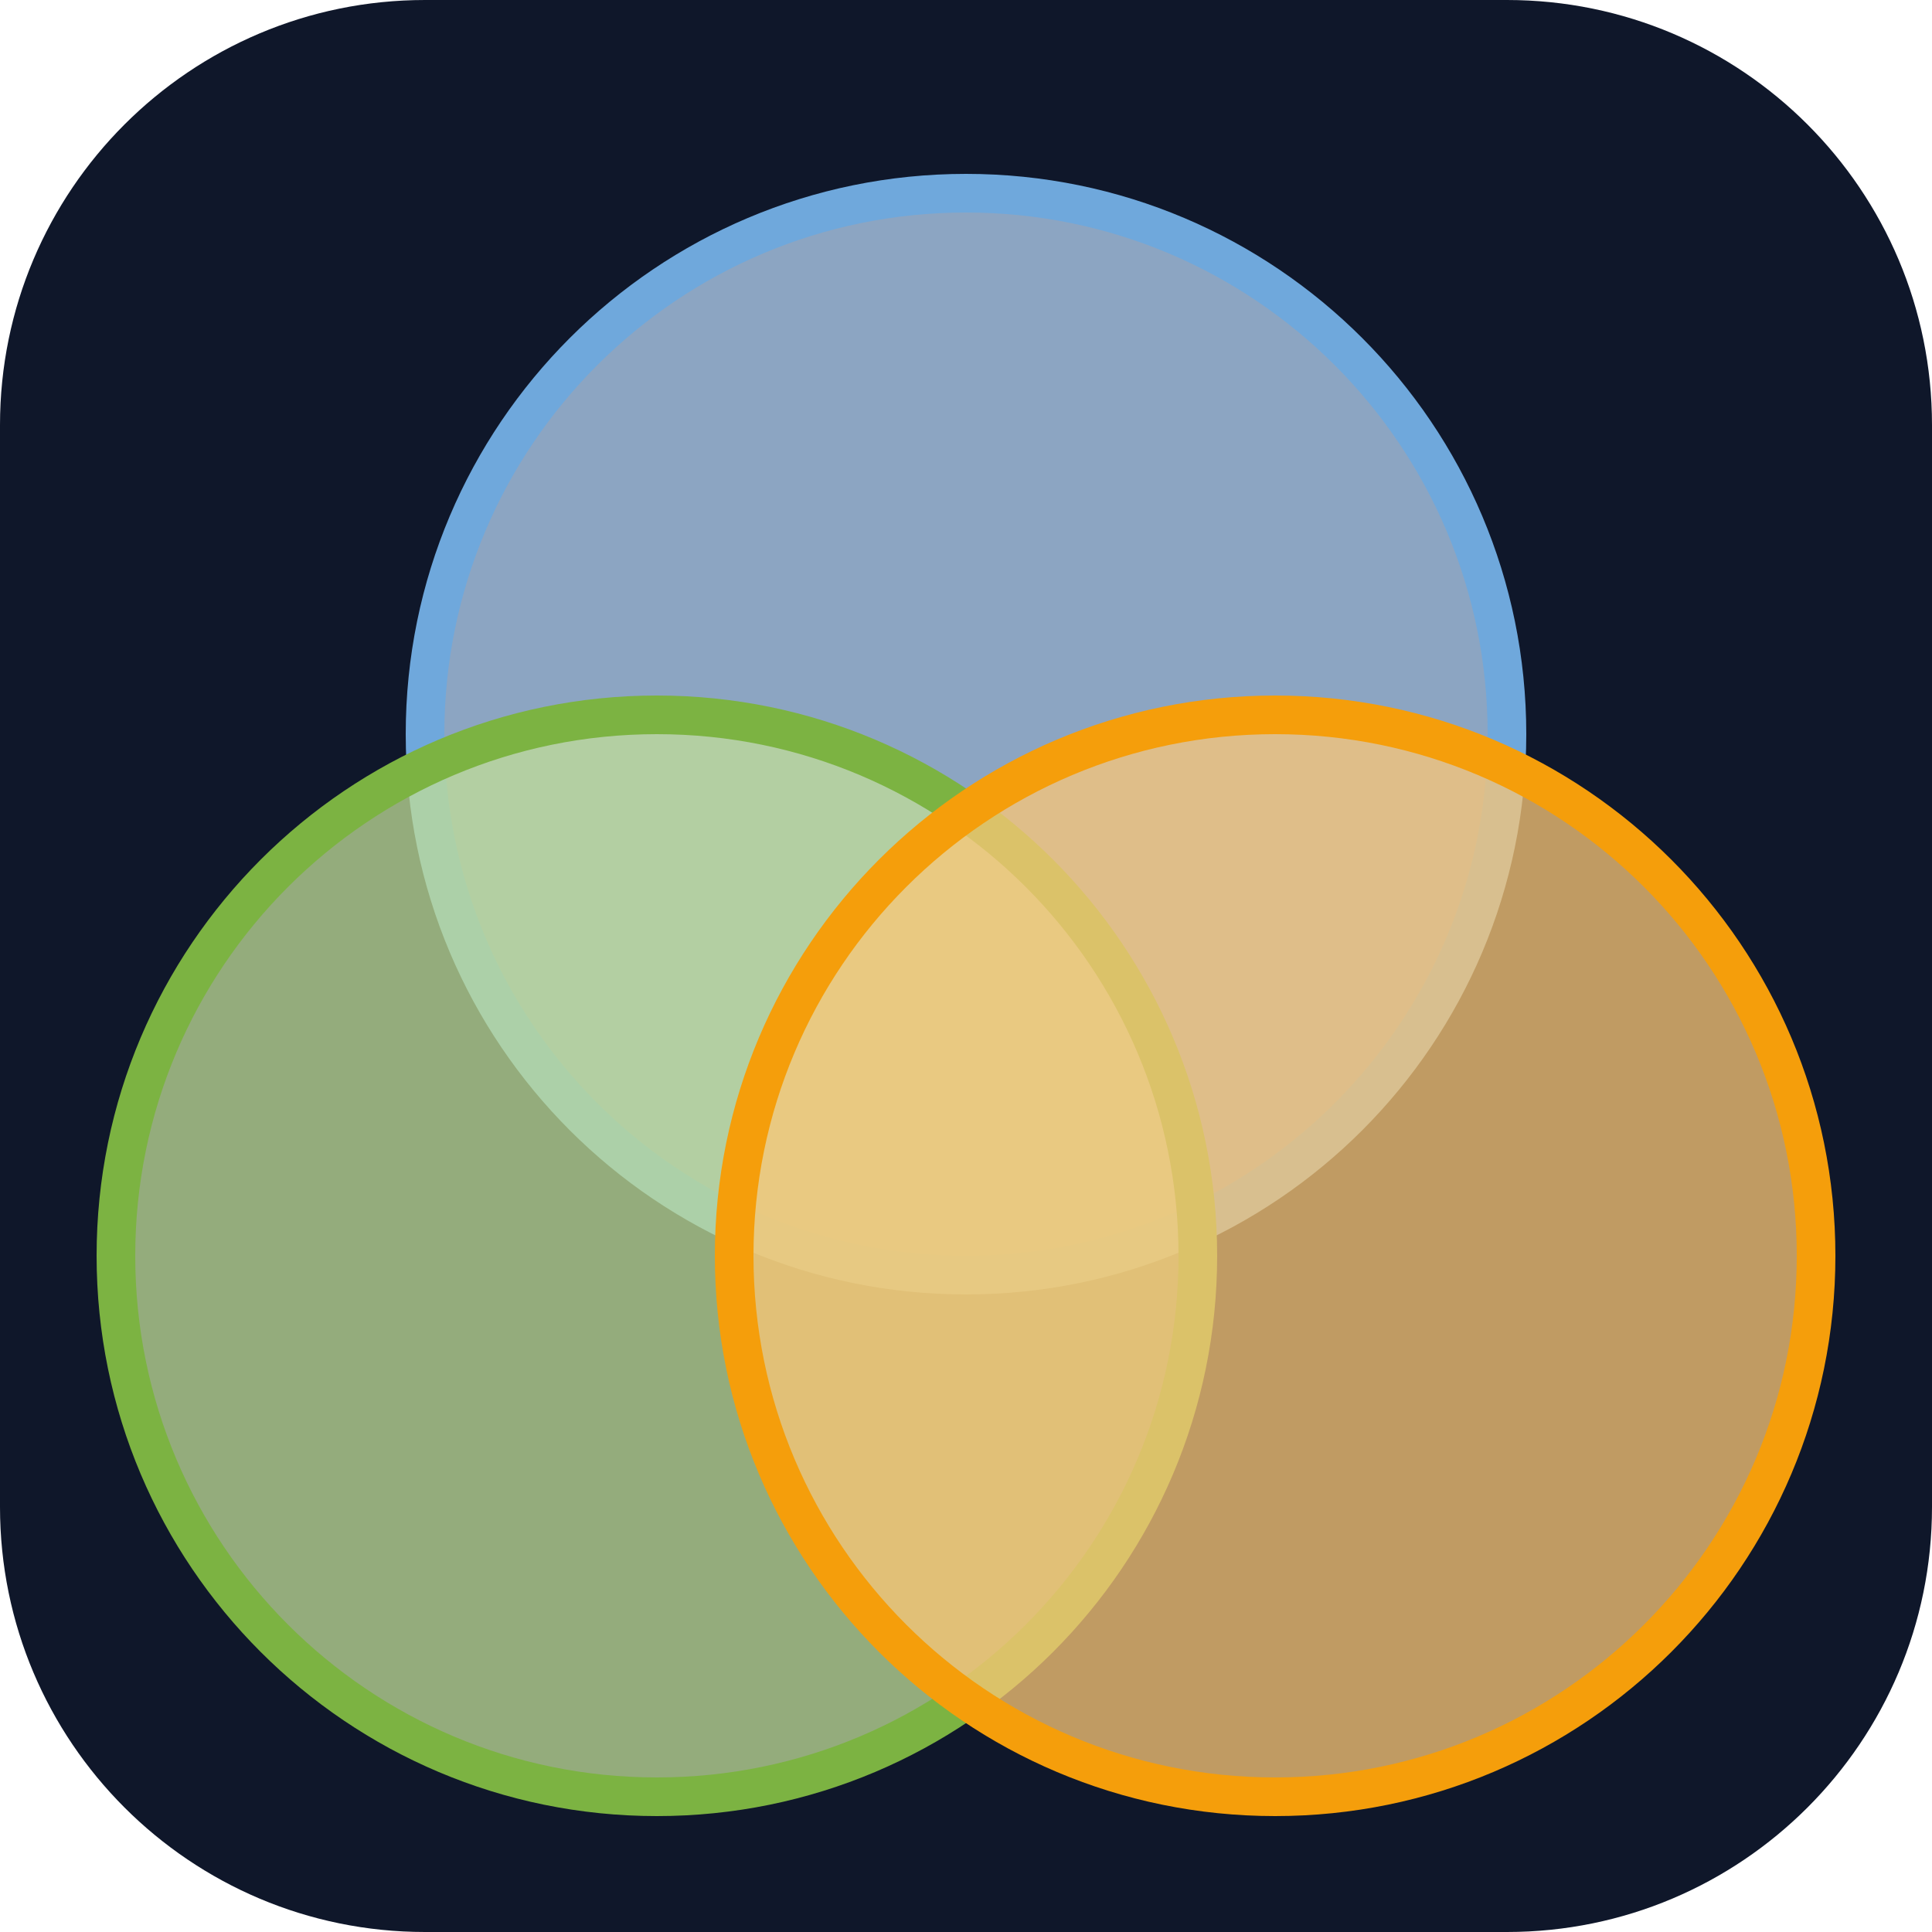
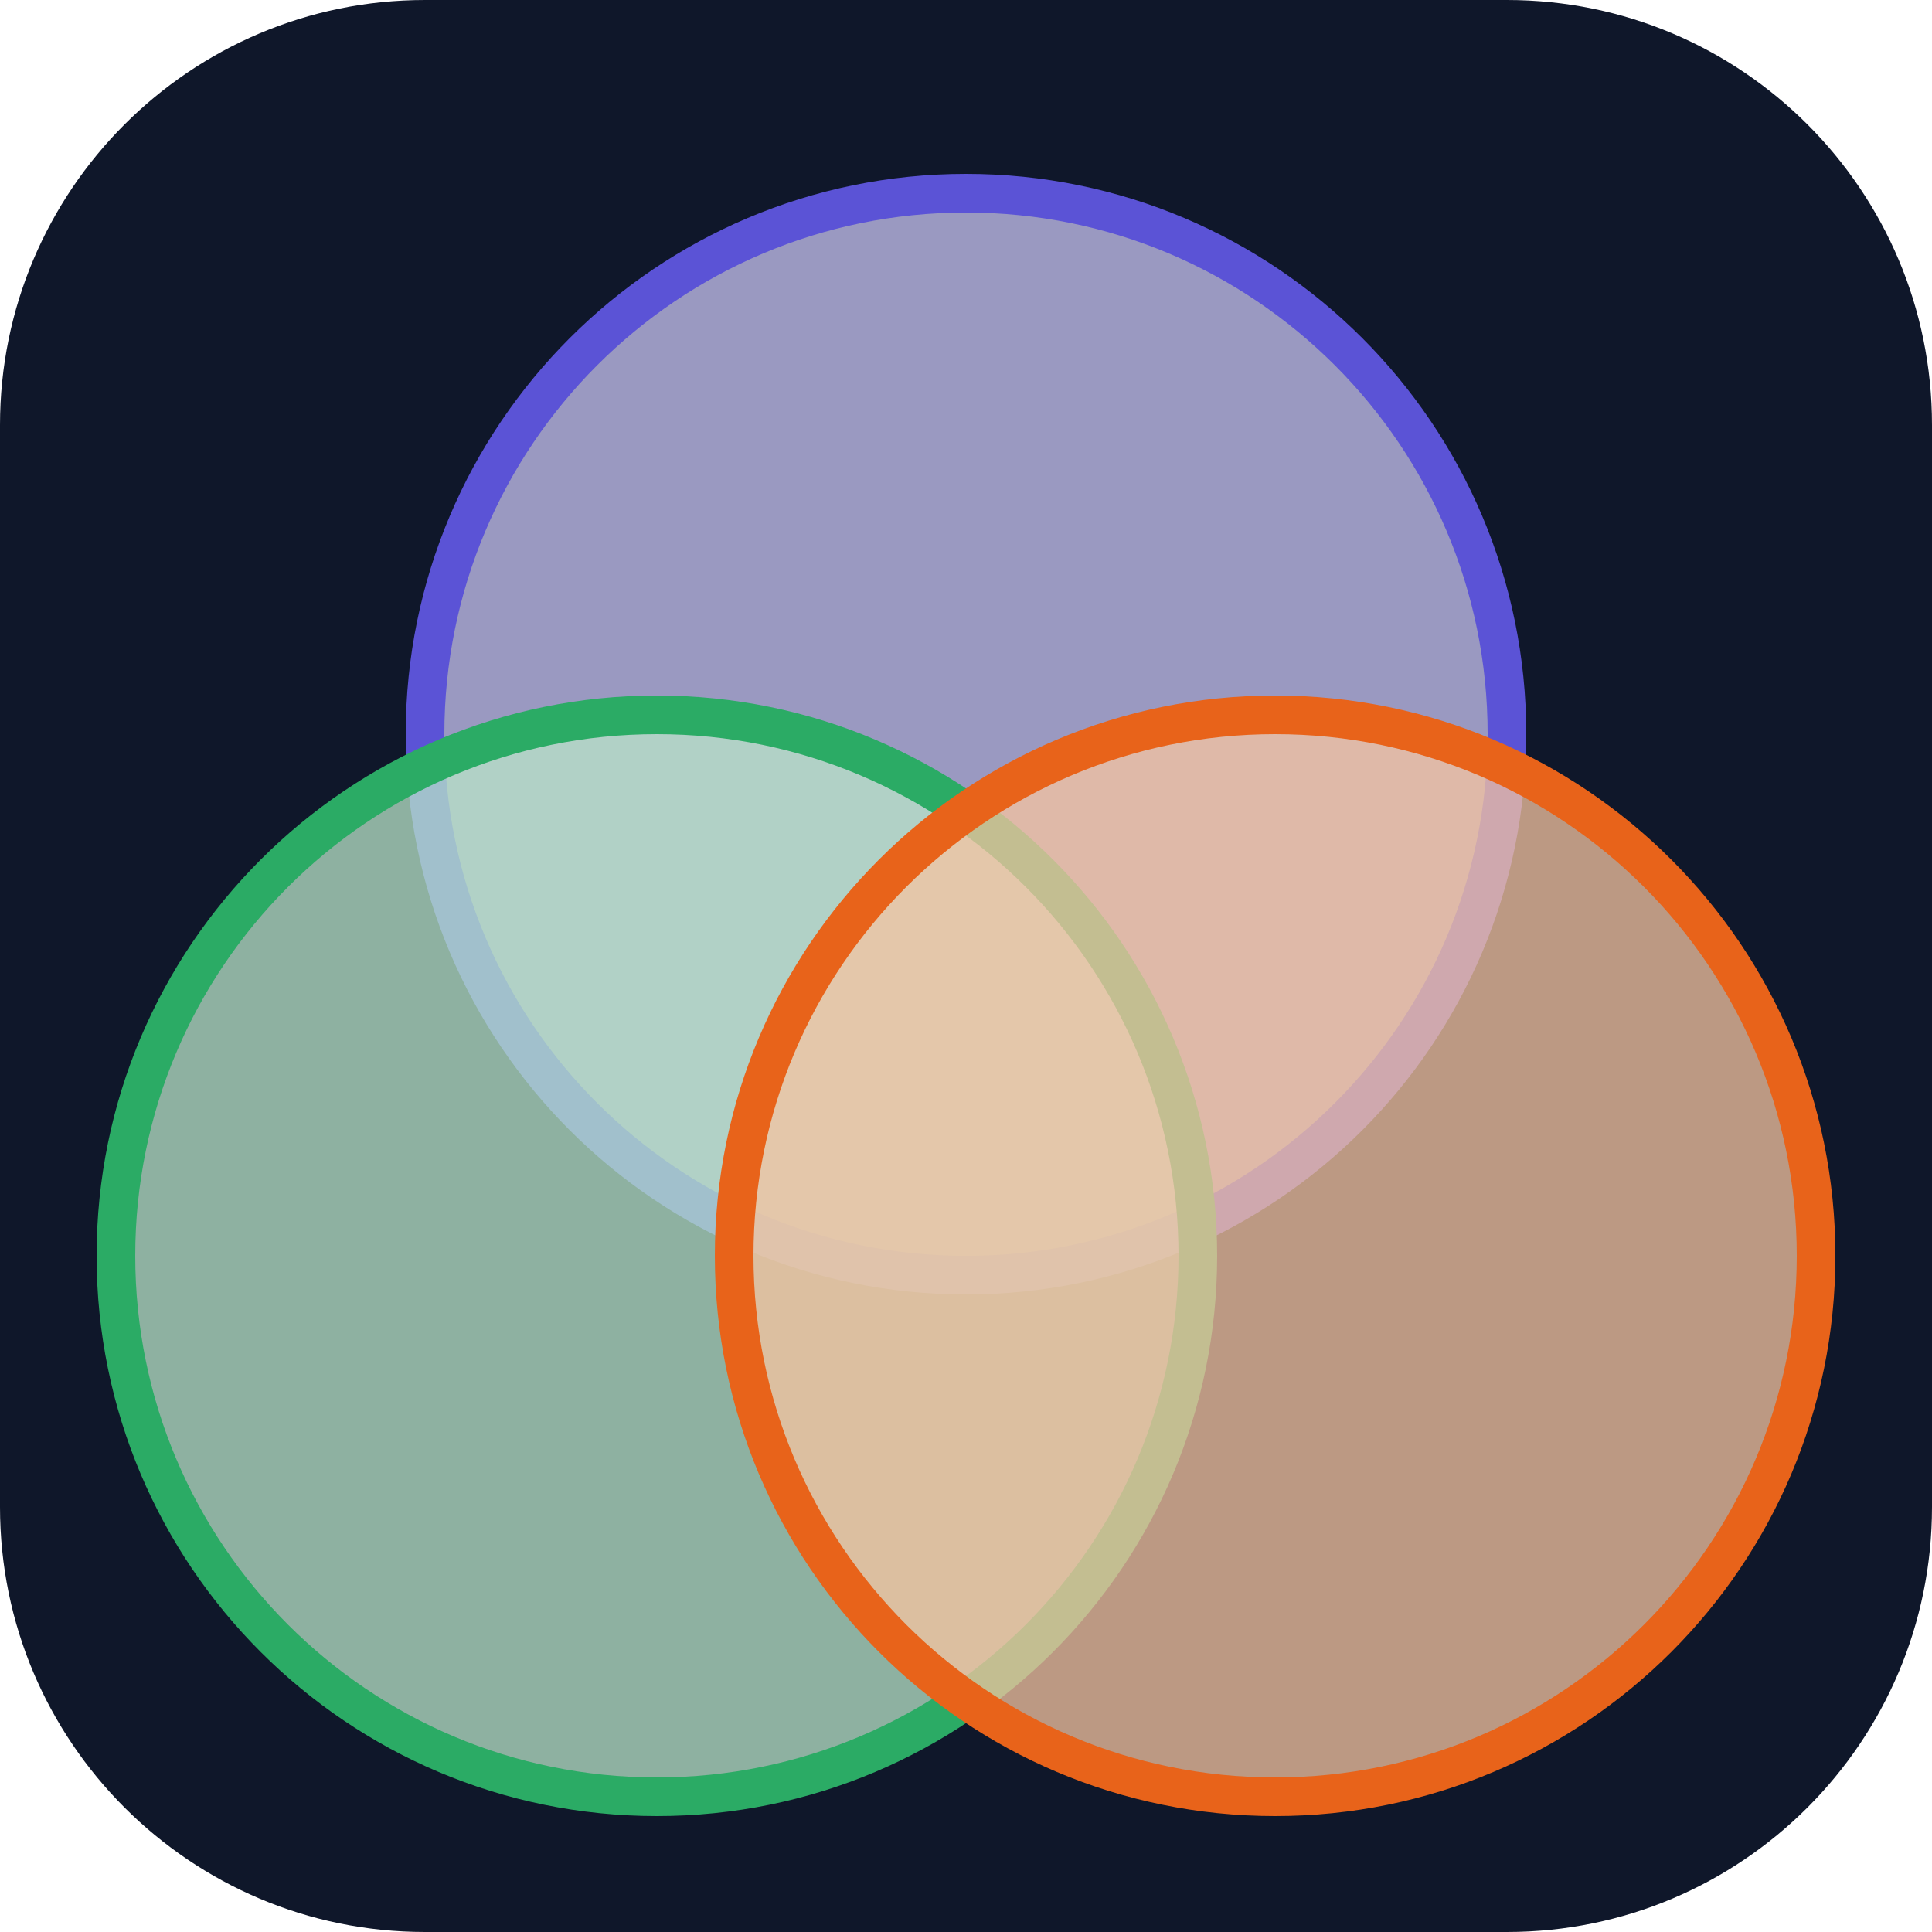
<svg xmlns="http://www.w3.org/2000/svg" viewBox="0 0 100 100" width="512" height="512">
  <rect width="100" height="100" rx="22" fill="#0f172a" />
-   <circle cx="50" cy="38" r="28" fill="#B5D4F4" fill-opacity="0.75" stroke="#6fa8dc" stroke-width="2" />
-   <circle cx="34" cy="65" r="28" fill="#C0DD97" fill-opacity="0.75" stroke="#7cb342" stroke-width="2" />
-   <circle cx="66" cy="65" r="28" fill="#FAC775" fill-opacity="0.75" stroke="#f59e0b" stroke-width="2" />
+   <circle cx="50" cy="38" r="28" fill="#C8C4F2" fill-opacity="0.75" stroke="#5B53D6" stroke-width="2" />
+   <circle cx="34" cy="65" r="28" fill="#B8E4C8" fill-opacity="0.75" stroke="#2BAB65" stroke-width="2" />
+   <circle cx="66" cy="65" r="28" fill="#F5C4A0" fill-opacity="0.75" stroke="#E8631A" stroke-width="2" />
</svg>
